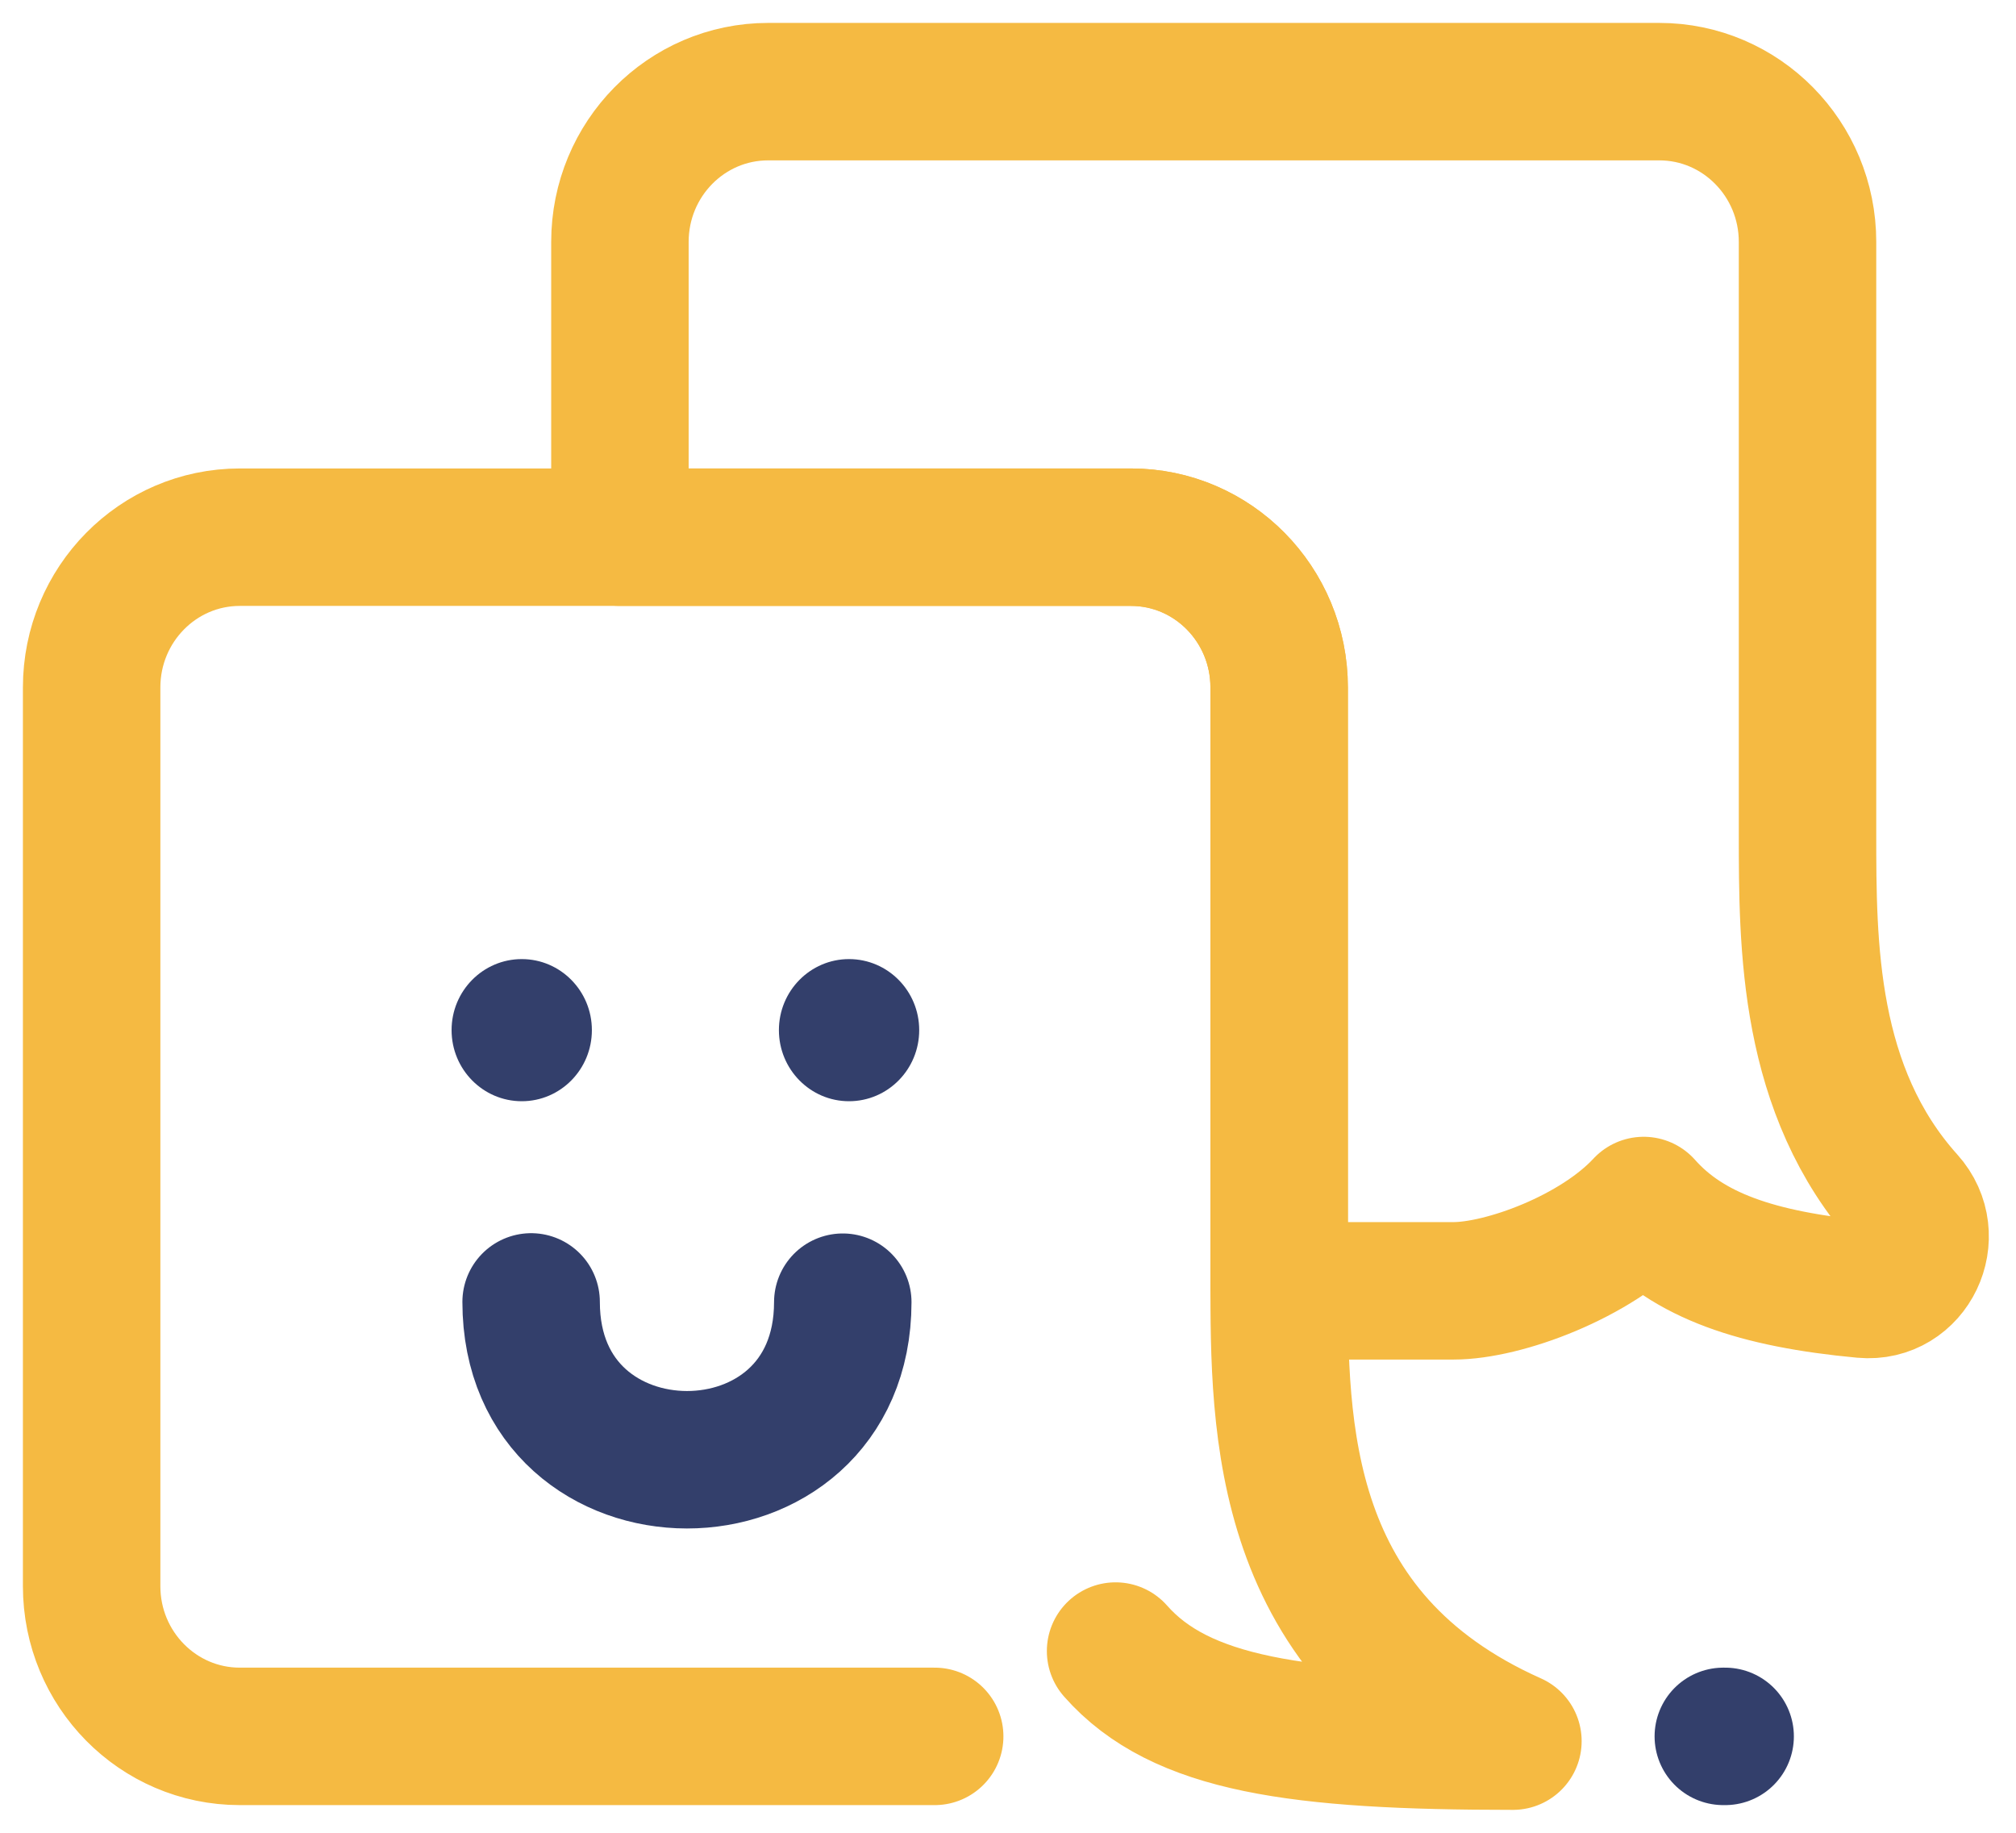
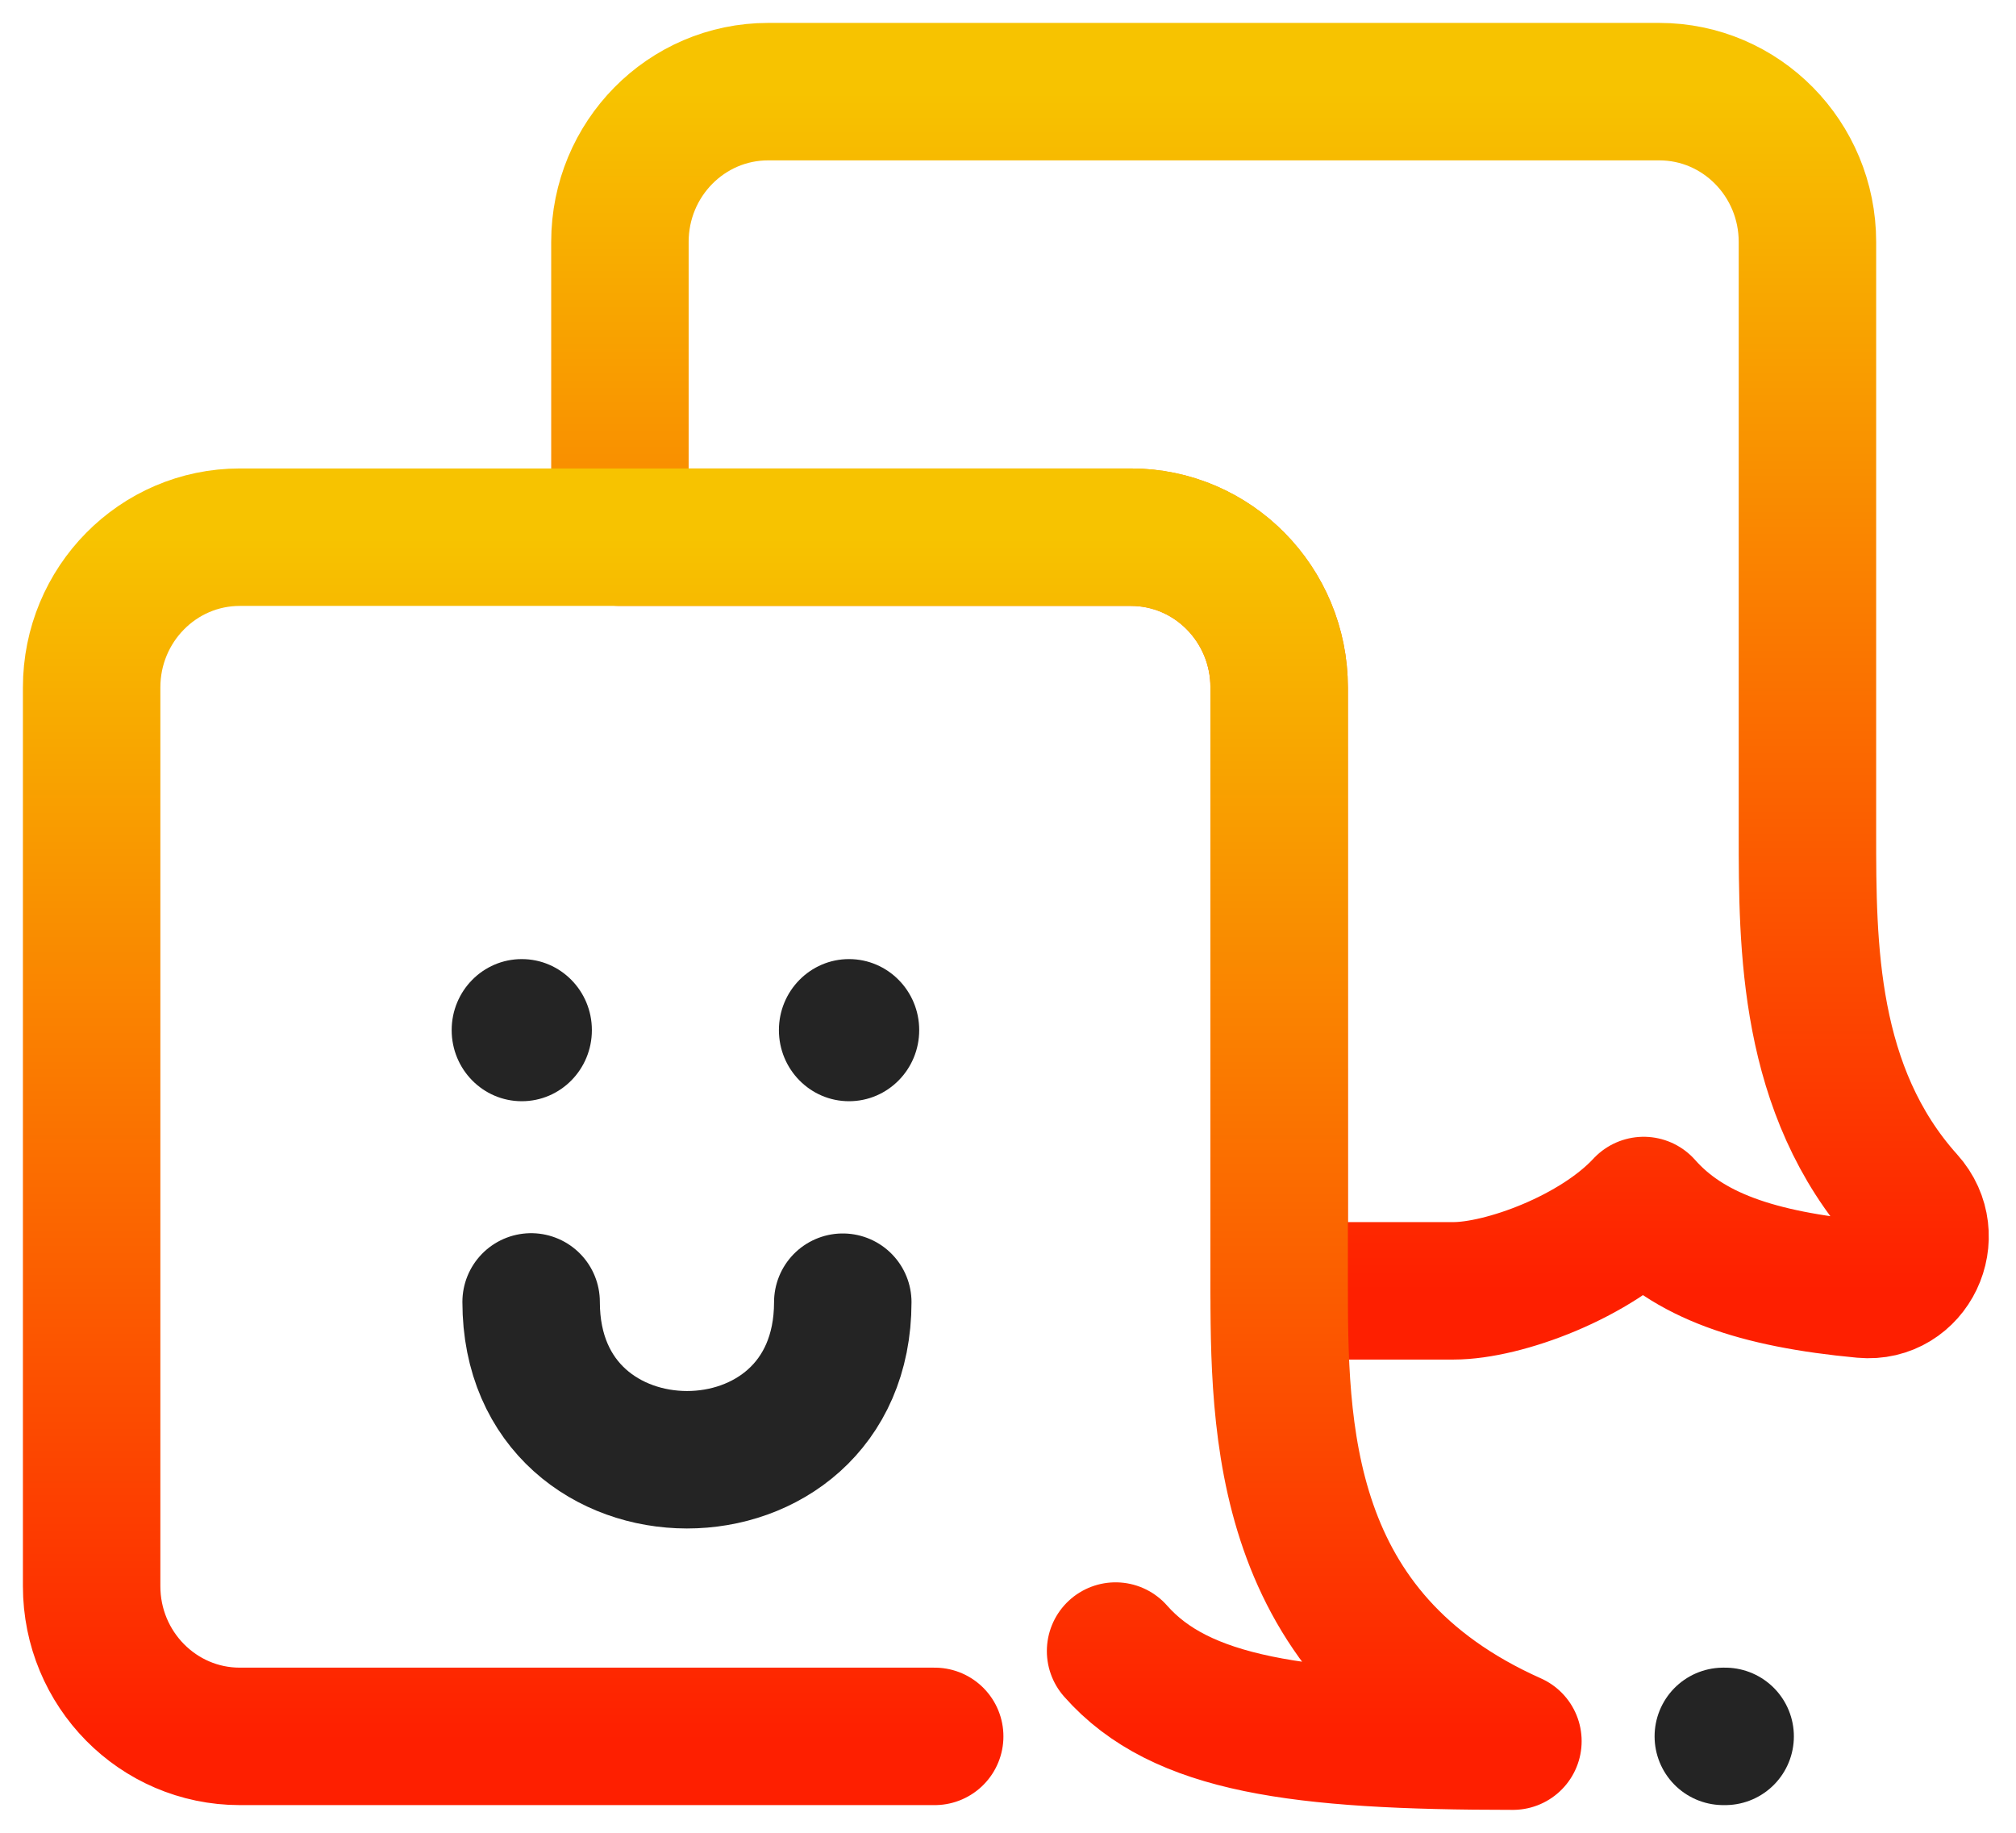
<svg xmlns="http://www.w3.org/2000/svg" width="22" height="20" viewBox="0 0 22 20" fill="none">
-   <path fill-rule="evenodd" clip-rule="evenodd" d="M6.765 5.862V2.64C6.765 1.734 7.489 1 8.383 1H18.107C19 1 19.725 1.734 19.725 2.64V9.095C19.725 10.317 19.725 11.902 20.801 13.099C21.153 13.49 20.855 14.117 20.335 14.069C19.168 13.96 18.422 13.702 17.937 13.155C17.415 13.718 16.406 14.086 15.862 14.086H13.959V7.502C13.959 6.596 13.235 5.862 12.342 5.862H6.765Z" stroke="#F5BA42" stroke-width="1.5" stroke-linecap="round" stroke-linejoin="round" />
-   <path d="M10.2 18.948H2.617C1.724 18.948 1 18.214 1 17.309V7.502C1 6.596 1.724 5.862 2.617 5.862H12.342C13.235 5.862 13.959 6.596 13.959 7.502V13.957C13.959 15.586 13.959 17.862 16.51 19C14.163 19 12.884 18.822 12.174 18.017" stroke="#F5BA42" stroke-width="1.5" stroke-linecap="round" stroke-linejoin="round" />
-   <path fill-rule="evenodd" clip-rule="evenodd" d="M5.694 12.017C6.116 12.017 6.459 11.67 6.459 11.241C6.459 10.813 6.116 10.466 5.694 10.466C5.271 10.466 4.928 10.813 4.928 11.241C4.928 11.67 5.271 12.017 5.694 12.017Z" fill="#333F6B" />
-   <path fill-rule="evenodd" clip-rule="evenodd" d="M9.265 12.017C9.688 12.017 10.031 11.67 10.031 11.241C10.031 10.813 9.688 10.466 9.265 10.466C8.843 10.466 8.5 10.813 8.5 11.241C8.5 11.67 8.843 12.017 9.265 12.017Z" fill="#333F6B" />
-   <path d="M5.796 14.207C5.796 16.501 9.195 16.505 9.197 14.21" stroke="#333F6B" stroke-width="1.5" stroke-linecap="round" stroke-linejoin="round" />
-   <path d="M18.806 18.948H18.826" stroke="#333F6B" stroke-width="1.5" stroke-linecap="round" stroke-linejoin="round" />
+   <path fill-rule="evenodd" clip-rule="evenodd" d="M6.765 5.862V2.64C6.765 1.734 7.489 1 8.383 1H18.107C19 1 19.724 1.734 19.724 2.64V9.095C19.724 10.317 19.724 11.902 20.8 13.099C21.152 13.49 20.855 14.117 20.335 14.069C19.168 13.96 18.421 13.702 17.937 13.155C17.415 13.718 16.406 14.086 15.862 14.086H13.959V7.502C13.959 6.596 13.235 5.862 12.342 5.862H6.765Z" stroke="url(#paint0_linear)" stroke-width="1.5" stroke-linecap="round" stroke-linejoin="round" />
+   <path d="M10.2 18.948H2.617C1.724 18.948 1 18.214 1 17.309V7.502C1 6.596 1.724 5.862 2.617 5.862H12.342C13.235 5.862 13.959 6.596 13.959 7.502V13.957C13.959 15.586 13.959 17.862 16.51 19C14.163 19 12.884 18.822 12.174 18.017" stroke="url(#paint1_linear)" stroke-width="1.5" stroke-linecap="round" stroke-linejoin="round" />
+   <path fill-rule="evenodd" clip-rule="evenodd" d="M5.694 12.017C6.117 12.017 6.459 11.67 6.459 11.241C6.459 10.813 6.117 10.466 5.694 10.466C5.271 10.466 4.929 10.813 4.929 11.241C4.929 11.67 5.271 12.017 5.694 12.017Z" fill="#242424" />
+   <path fill-rule="evenodd" clip-rule="evenodd" d="M9.265 12.017C9.688 12.017 10.031 11.67 10.031 11.241C10.031 10.813 9.688 10.466 9.265 10.466C8.843 10.466 8.5 10.813 8.5 11.241C8.5 11.67 8.843 12.017 9.265 12.017Z" fill="#242424" />
+   <path d="M5.796 14.207C5.796 16.501 9.195 16.505 9.197 14.21" stroke="#242424" stroke-width="1.5" stroke-linecap="round" stroke-linejoin="round" />
+   <path d="M18.806 18.948H18.826" stroke="#242424" stroke-width="1.5" stroke-linecap="round" stroke-linejoin="round" />
+   <defs>
+     <linearGradient id="paint0_linear" x1="13.859" y1="1" x2="13.859" y2="14.086" gradientUnits="userSpaceOnUse">
+       <stop stop-color="#F7C300" />
+       <stop offset="1" stop-color="#FE1F00" />
+     </linearGradient>
+     <linearGradient id="paint1_linear" x1="8.755" y1="5.862" x2="8.755" y2="19" gradientUnits="userSpaceOnUse">
+       <stop stop-color="#F7C300" />
+       <stop offset="1" stop-color="#FE1F00" />
+     </linearGradient>
+   </defs>
</svg>
